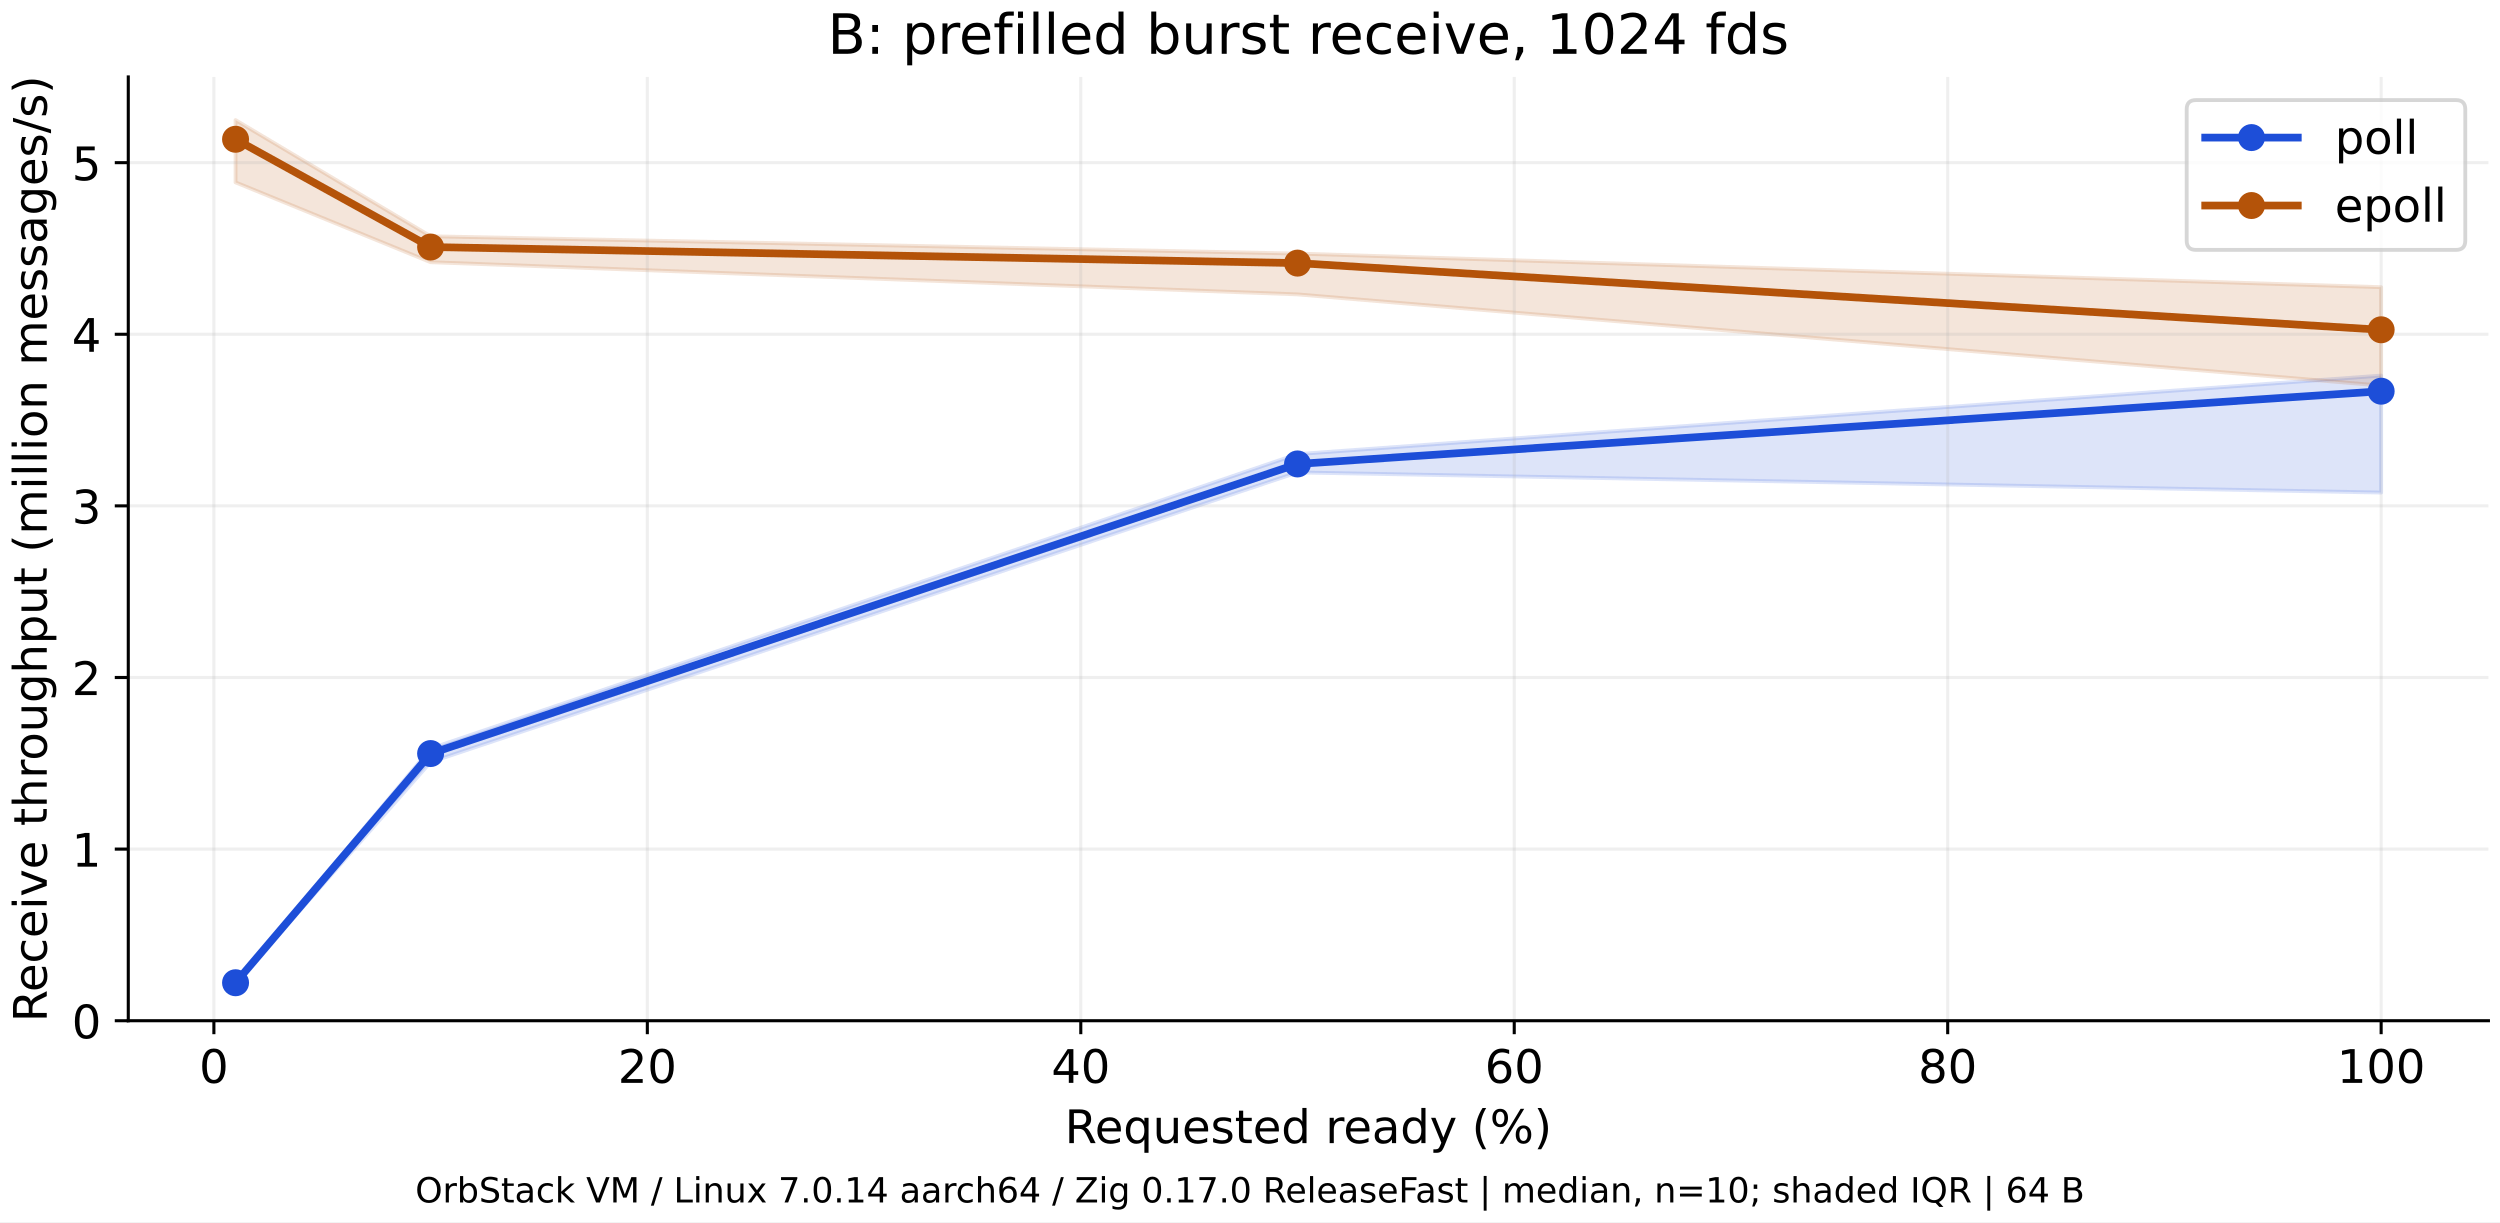
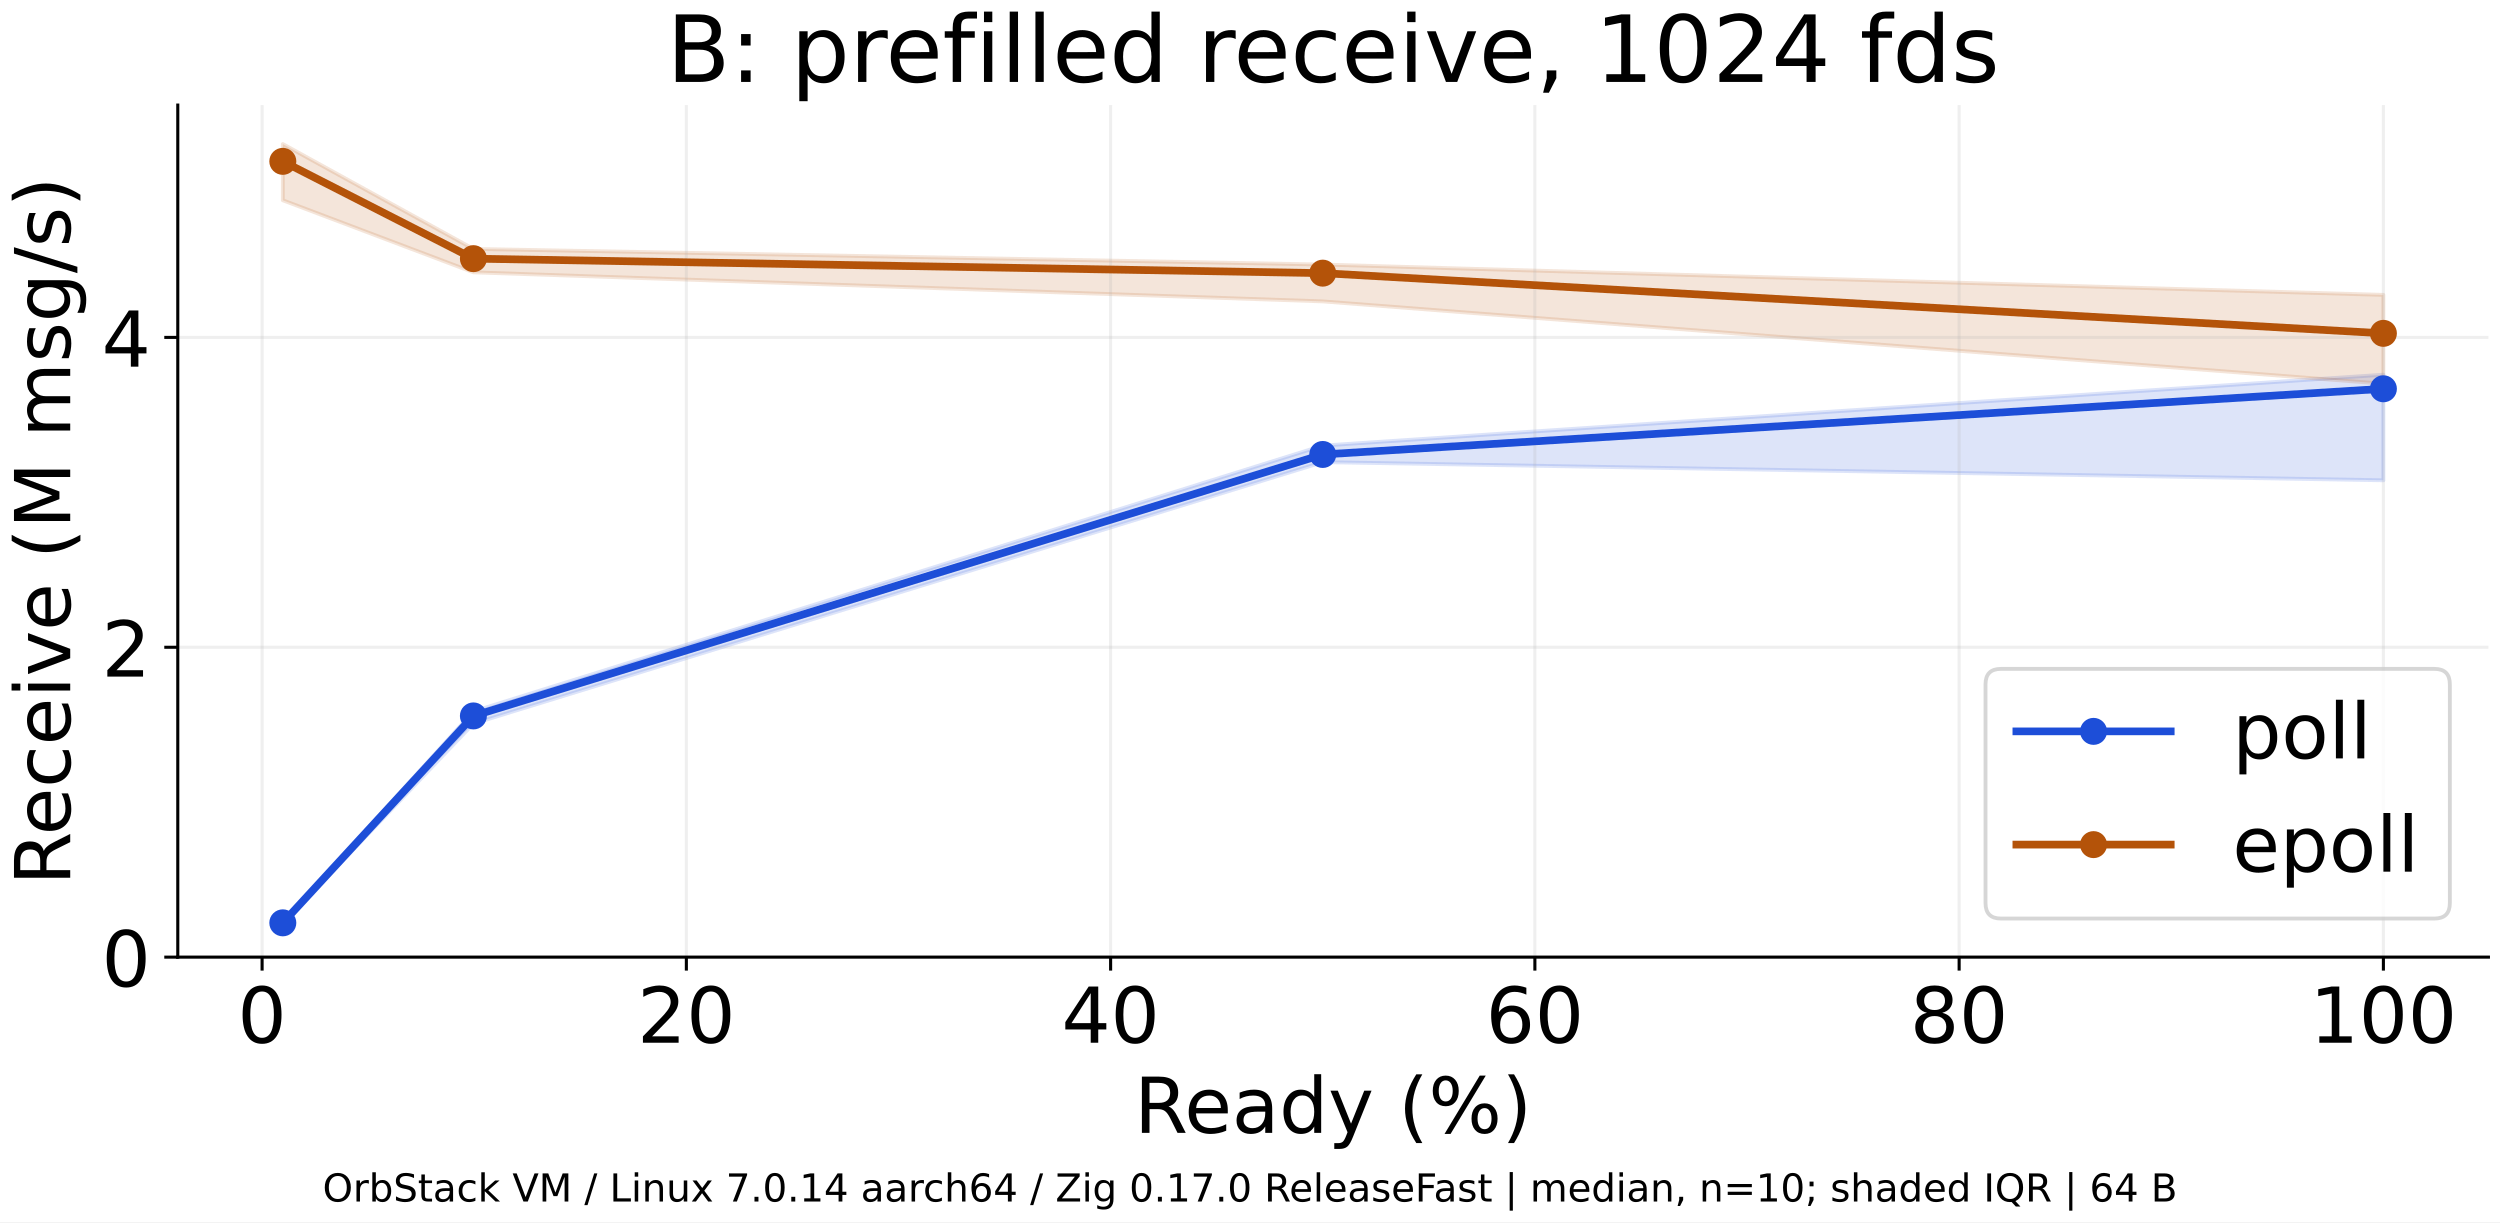
<svg xmlns="http://www.w3.org/2000/svg" xmlns:xlink="http://www.w3.org/1999/xlink" width="648pt" height="316.8pt" viewBox="0 0 648 316.8" version="1.1">
  <defs>
    <style type="text/css">*{stroke-linejoin: round; stroke-linecap: butt}</style>
  </defs>
  <g id="figure_1">
    <g id="patch_1">
      <path d="M 0 316.8  L 648 316.8  L 648 0  L 0 0  z " style="fill: #ffffff" />
    </g>
    <g id="axes_1">
      <g id="patch_2">
-         <path d="M 33.249 264.572  L 645 264.572  L 645 19.942  L 33.249 19.942  z " style="fill: #ffffff" />
+         <path d="M 46.081 248.087  L 645 248.087  L 645 27.236  L 46.081 27.236  z " style="fill: #ffffff" />
      </g>
      <g id="FillBetweenPolyCollection_1">
        <defs>
-           <path id="mc7a3bb7863" d="M 61.056 -62.224  L 61.056 -61.891  L 111.614 -119.268  L 336.316 -194.344  L 617.193 -189.129  L 617.193 -219.45  L 617.193 -219.45  L 336.316 -199.098  L 111.614 -122.781  L 61.056 -62.224  z " style="stroke: #1d4ed8; stroke-opacity: 0.15" />
-         </defs>
-         <g clip-path="url(#p29c18c83b7)">
-           <use xlink:href="#mc7a3bb7863" x="0" y="316.8" style="fill: #1d4ed8; fill-opacity: 0.15; stroke: #1d4ed8; stroke-opacity: 0.15" />
+           <path id="m9540f74c1c" d="M 73.305 -77.738  L 73.305 -77.437  L 122.705 -129.236  L 342.856 -197.014  L 617.776 -192.307  L 617.776 -219.68  L 617.776 -219.68  L 342.856 -201.307  L 122.705 -132.408  L 73.305 -77.738  z " style="stroke: #1d4ed8; stroke-opacity: 0.15" />
+         </defs>
+         <g clip-path="url(#p3b226f4ba9)">
+           <use xlink:href="#m9540f74c1c" x="0" y="316.8" style="fill: #1d4ed8; fill-opacity: 0.15; stroke: #1d4ed8; stroke-opacity: 0.15" />
        </g>
      </g>
      <g id="FillBetweenPolyCollection_2">
        <defs>
-           <path id="maee1e90630" d="M 61.056 -285.669  L 61.056 -269.524  L 111.614 -248.836  L 336.316 -240.493  L 617.193 -216.85  L 617.193 -242.359  L 617.193 -242.359  L 336.316 -251.074  L 111.614 -255.559  L 61.056 -285.669  z " style="stroke: #b45309; stroke-opacity: 0.15" />
-         </defs>
-         <g clip-path="url(#p29c18c83b7)">
-           <use xlink:href="#maee1e90630" x="0" y="316.8" style="fill: #b45309; fill-opacity: 0.15; stroke: #b45309; stroke-opacity: 0.15" />
+           <path id="m1e09841670" d="M 73.305 -279.462  L 73.305 -264.886  L 122.705 -246.209  L 342.856 -238.677  L 617.776 -217.333  L 617.776 -240.362  L 617.776 -240.362  L 342.856 -248.23  L 122.705 -252.279  L 73.305 -279.462  z " style="stroke: #b45309; stroke-opacity: 0.15" />
+         </defs>
+         <g clip-path="url(#p3b226f4ba9)">
+           <use xlink:href="#m1e09841670" x="0" y="316.8" style="fill: #b45309; fill-opacity: 0.15; stroke: #b45309; stroke-opacity: 0.15" />
        </g>
      </g>
      <g id="matplotlib.axis_1">
        <g id="xtick_1">
          <g id="line2d_1">
-             <path d="M 55.438 264.572  L 55.438 19.942  " clip-path="url(#p29c18c83b7)" style="fill: none; stroke: #b0b0b0; stroke-opacity: 0.2; stroke-width: 0.8; stroke-linecap: square" />
+             <path d="M 67.936 248.087  L 67.936 27.236  " clip-path="url(#p3b226f4ba9)" style="fill: none; stroke: #b0b0b0; stroke-opacity: 0.2; stroke-width: 0.8; stroke-linecap: square" />
          </g>
          <g id="line2d_2">
            <defs>
-               <path id="m052335478e" d="M 0 0  L 0 3.5  " style="stroke: #000000; stroke-width: 0.8" />
+               <path id="m1c0c20603c" d="M 0 0  L 0 3.5  " style="stroke: #000000; stroke-width: 0.8" />
            </defs>
            <g>
-               <use xlink:href="#m052335478e" x="55.438" y="264.572" style="stroke: #000000; stroke-width: 0.8" />
+               <use xlink:href="#m1c0c20603c" x="67.936" y="248.087" style="stroke: #000000; stroke-width: 0.8" />
            </g>
          </g>
          <g id="text_1">
-             <text style="font-size: 12px; font-family: 'DejaVu Sans'; text-anchor: middle" x="55.438" y="280.69" transform="rotate(-0 55.4383 280.6899)">0</text>
+             <text style="font-size: 20px; font-family: 'DejaVu Sans'; text-anchor: middle" x="67.936" y="270.284" transform="rotate(-0 67.93551 270.2837)">0</text>
          </g>
        </g>
        <g id="xtick_2">
          <g id="line2d_3">
-             <path d="M 167.789 264.572  L 167.789 19.942  " clip-path="url(#p29c18c83b7)" style="fill: none; stroke: #b0b0b0; stroke-opacity: 0.2; stroke-width: 0.8; stroke-linecap: square" />
+             <path d="M 177.904 248.087  L 177.904 27.236  " clip-path="url(#p3b226f4ba9)" style="fill: none; stroke: #b0b0b0; stroke-opacity: 0.2; stroke-width: 0.8; stroke-linecap: square" />
          </g>
          <g id="line2d_4">
            <g>
-               <use xlink:href="#m052335478e" x="167.789" y="264.572" style="stroke: #000000; stroke-width: 0.8" />
+               <use xlink:href="#m1c0c20603c" x="177.904" y="248.087" style="stroke: #000000; stroke-width: 0.8" />
            </g>
          </g>
          <g id="text_2">
-             <text style="font-size: 12px; font-family: 'DejaVu Sans'; text-anchor: middle" x="167.789" y="280.69" transform="rotate(-0 167.7892 280.6899)">20</text>
+             <text style="font-size: 20px; font-family: 'DejaVu Sans'; text-anchor: middle" x="177.904" y="270.284" transform="rotate(-0 177.9036 270.2837)">20</text>
          </g>
        </g>
        <g id="xtick_3">
          <g id="line2d_5">
-             <path d="M 280.14 264.572  L 280.14 19.942  " clip-path="url(#p29c18c83b7)" style="fill: none; stroke: #b0b0b0; stroke-opacity: 0.2; stroke-width: 0.8; stroke-linecap: square" />
+             <path d="M 287.872 248.087  L 287.872 27.236  " clip-path="url(#p3b226f4ba9)" style="fill: none; stroke: #b0b0b0; stroke-opacity: 0.2; stroke-width: 0.8; stroke-linecap: square" />
          </g>
          <g id="line2d_6">
            <g>
-               <use xlink:href="#m052335478e" x="280.14" y="264.572" style="stroke: #000000; stroke-width: 0.8" />
+               <use xlink:href="#m1c0c20603c" x="287.872" y="248.087" style="stroke: #000000; stroke-width: 0.8" />
            </g>
          </g>
          <g id="text_3">
-             <text style="font-size: 12px; font-family: 'DejaVu Sans'; text-anchor: middle" x="280.14" y="280.69" transform="rotate(-0 280.1401 280.6899)">40</text>
+             <text style="font-size: 20px; font-family: 'DejaVu Sans'; text-anchor: middle" x="287.872" y="270.284" transform="rotate(-0 287.8718 270.2837)">40</text>
          </g>
        </g>
        <g id="xtick_4">
          <g id="line2d_7">
-             <path d="M 392.491 264.572  L 392.491 19.942  " clip-path="url(#p29c18c83b7)" style="fill: none; stroke: #b0b0b0; stroke-opacity: 0.2; stroke-width: 0.8; stroke-linecap: square" />
+             <path d="M 397.84 248.087  L 397.84 27.236  " clip-path="url(#p3b226f4ba9)" style="fill: none; stroke: #b0b0b0; stroke-opacity: 0.2; stroke-width: 0.8; stroke-linecap: square" />
          </g>
          <g id="line2d_8">
            <g>
-               <use xlink:href="#m052335478e" x="392.491" y="264.572" style="stroke: #000000; stroke-width: 0.8" />
+               <use xlink:href="#m1c0c20603c" x="397.84" y="248.087" style="stroke: #000000; stroke-width: 0.8" />
            </g>
          </g>
          <g id="text_4">
-             <text style="font-size: 12px; font-family: 'DejaVu Sans'; text-anchor: middle" x="392.491" y="280.69" transform="rotate(-0 392.4911 280.6899)">60</text>
+             <text style="font-size: 20px; font-family: 'DejaVu Sans'; text-anchor: middle" x="397.84" y="270.284" transform="rotate(-0 397.8399 270.2837)">60</text>
          </g>
        </g>
        <g id="xtick_5">
          <g id="line2d_9">
-             <path d="M 504.842 264.572  L 504.842 19.942  " clip-path="url(#p29c18c83b7)" style="fill: none; stroke: #b0b0b0; stroke-opacity: 0.2; stroke-width: 0.8; stroke-linecap: square" />
+             <path d="M 507.808 248.087  L 507.808 27.236  " clip-path="url(#p3b226f4ba9)" style="fill: none; stroke: #b0b0b0; stroke-opacity: 0.2; stroke-width: 0.8; stroke-linecap: square" />
          </g>
          <g id="line2d_10">
            <g>
-               <use xlink:href="#m052335478e" x="504.842" y="264.572" style="stroke: #000000; stroke-width: 0.8" />
+               <use xlink:href="#m1c0c20603c" x="507.808" y="248.087" style="stroke: #000000; stroke-width: 0.8" />
            </g>
          </g>
          <g id="text_5">
-             <text style="font-size: 12px; font-family: 'DejaVu Sans'; text-anchor: middle" x="504.842" y="280.69" transform="rotate(-0 504.842 280.6899)">80</text>
+             <text style="font-size: 20px; font-family: 'DejaVu Sans'; text-anchor: middle" x="507.808" y="270.284" transform="rotate(-0 507.8081 270.2837)">80</text>
          </g>
        </g>
        <g id="xtick_6">
          <g id="line2d_11">
-             <path d="M 617.193 264.572  L 617.193 19.942  " clip-path="url(#p29c18c83b7)" style="fill: none; stroke: #b0b0b0; stroke-opacity: 0.2; stroke-width: 0.8; stroke-linecap: square" />
+             <path d="M 617.776 248.087  L 617.776 27.236  " clip-path="url(#p3b226f4ba9)" style="fill: none; stroke: #b0b0b0; stroke-opacity: 0.2; stroke-width: 0.8; stroke-linecap: square" />
          </g>
          <g id="line2d_12">
            <g>
-               <use xlink:href="#m052335478e" x="617.193" y="264.572" style="stroke: #000000; stroke-width: 0.8" />
+               <use xlink:href="#m1c0c20603c" x="617.776" y="248.087" style="stroke: #000000; stroke-width: 0.8" />
            </g>
          </g>
          <g id="text_6">
-             <text style="font-size: 12px; font-family: 'DejaVu Sans'; text-anchor: middle" x="617.193" y="280.69" transform="rotate(-0 617.1929 280.6899)">100</text>
+             <text style="font-size: 20px; font-family: 'DejaVu Sans'; text-anchor: middle" x="617.776" y="270.284" transform="rotate(-0 617.7762 270.2837)">100</text>
          </g>
        </g>
        <g id="text_7">
-           <text style="font-size: 12px; font-family: 'DejaVu Sans'; text-anchor: middle" x="339.124" y="296.304" transform="rotate(-0 339.1244 296.3037)">Requested ready (%)</text>
+           <text style="font-size: 20px; font-family: 'DejaVu Sans'; text-anchor: middle" x="345.541" y="293.64" transform="rotate(-0 345.5406 293.6399)">Ready (%)</text>
        </g>
      </g>
      <g id="matplotlib.axis_2">
        <g id="ytick_1">
          <g id="line2d_13">
-             <path d="M 33.249 264.572  L 645 264.572  " clip-path="url(#p29c18c83b7)" style="fill: none; stroke: #b0b0b0; stroke-opacity: 0.2; stroke-width: 0.8; stroke-linecap: square" />
+             <path d="M 46.081 248.087  L 645 248.087  " clip-path="url(#p3b226f4ba9)" style="fill: none; stroke: #b0b0b0; stroke-opacity: 0.2; stroke-width: 0.8; stroke-linecap: square" />
          </g>
          <g id="line2d_14">
            <defs>
-               <path id="m70d98b6334" d="M 0 0  L -3.5 0  " style="stroke: #000000; stroke-width: 0.8" />
+               <path id="m403c6ea820" d="M 0 0  L -3.5 0  " style="stroke: #000000; stroke-width: 0.8" />
            </defs>
            <g>
-               <use xlink:href="#m70d98b6334" x="33.249" y="264.572" style="stroke: #000000; stroke-width: 0.8" />
+               <use xlink:href="#m403c6ea820" x="46.081" y="248.087" style="stroke: #000000; stroke-width: 0.8" />
            </g>
          </g>
          <g id="text_8">
-             <text style="font-size: 12px; font-family: 'DejaVu Sans'; text-anchor: end" x="26.249" y="269.131" transform="rotate(-0 26.24899 269.1308)">0</text>
+             <text style="font-size: 20px; font-family: 'DejaVu Sans'; text-anchor: end" x="39.081" y="255.685" transform="rotate(-0 39.08149 255.6852)">0</text>
          </g>
        </g>
        <g id="ytick_2">
          <g id="line2d_15">
-             <path d="M 33.249 220.089  L 645 220.089  " clip-path="url(#p29c18c83b7)" style="fill: none; stroke: #b0b0b0; stroke-opacity: 0.2; stroke-width: 0.8; stroke-linecap: square" />
+             <path d="M 46.081 167.769  L 645 167.769  " clip-path="url(#p3b226f4ba9)" style="fill: none; stroke: #b0b0b0; stroke-opacity: 0.2; stroke-width: 0.8; stroke-linecap: square" />
          </g>
          <g id="line2d_16">
            <g>
-               <use xlink:href="#m70d98b6334" x="33.249" y="220.089" style="stroke: #000000; stroke-width: 0.8" />
+               <use xlink:href="#m403c6ea820" x="46.081" y="167.769" style="stroke: #000000; stroke-width: 0.8" />
            </g>
          </g>
          <g id="text_9">
-             <text style="font-size: 12px; font-family: 'DejaVu Sans'; text-anchor: end" x="26.249" y="224.648" transform="rotate(-0 26.24899 224.6479)">1</text>
+             <text style="font-size: 20px; font-family: 'DejaVu Sans'; text-anchor: end" x="39.081" y="175.367" transform="rotate(-0 39.08149 175.3673)">2</text>
          </g>
        </g>
        <g id="ytick_3">
          <g id="line2d_17">
-             <path d="M 33.249 175.606  L 645 175.606  " clip-path="url(#p29c18c83b7)" style="fill: none; stroke: #b0b0b0; stroke-opacity: 0.2; stroke-width: 0.8; stroke-linecap: square" />
+             <path d="M 46.081 87.451  L 645 87.451  " clip-path="url(#p3b226f4ba9)" style="fill: none; stroke: #b0b0b0; stroke-opacity: 0.2; stroke-width: 0.8; stroke-linecap: square" />
          </g>
          <g id="line2d_18">
            <g>
-               <use xlink:href="#m70d98b6334" x="33.249" y="175.606" style="stroke: #000000; stroke-width: 0.8" />
+               <use xlink:href="#m403c6ea820" x="46.081" y="87.451" style="stroke: #000000; stroke-width: 0.8" />
            </g>
          </g>
          <g id="text_10">
-             <text style="font-size: 12px; font-family: 'DejaVu Sans'; text-anchor: end" x="26.249" y="180.165" transform="rotate(-0 26.24899 180.1649)">2</text>
-           </g>
-         </g>
-         <g id="ytick_4">
-           <g id="line2d_19">
-             <path d="M 33.249 131.123  L 645 131.123  " clip-path="url(#p29c18c83b7)" style="fill: none; stroke: #b0b0b0; stroke-opacity: 0.2; stroke-width: 0.8; stroke-linecap: square" />
-           </g>
-           <g id="line2d_20">
-             <g>
-               <use xlink:href="#m70d98b6334" x="33.249" y="131.123" style="stroke: #000000; stroke-width: 0.8" />
-             </g>
-           </g>
-           <g id="text_11">
-             <text style="font-size: 12px; font-family: 'DejaVu Sans'; text-anchor: end" x="26.249" y="135.682" transform="rotate(-0 26.24899 135.682)">3</text>
-           </g>
-         </g>
-         <g id="ytick_5">
-           <g id="line2d_21">
-             <path d="M 33.249 86.64  L 645 86.64  " clip-path="url(#p29c18c83b7)" style="fill: none; stroke: #b0b0b0; stroke-opacity: 0.2; stroke-width: 0.8; stroke-linecap: square" />
-           </g>
-           <g id="line2d_22">
-             <g>
-               <use xlink:href="#m70d98b6334" x="33.249" y="86.64" style="stroke: #000000; stroke-width: 0.8" />
-             </g>
-           </g>
-           <g id="text_12">
-             <text style="font-size: 12px; font-family: 'DejaVu Sans'; text-anchor: end" x="26.249" y="91.199" transform="rotate(-0 26.24899 91.19899)">4</text>
-           </g>
-         </g>
-         <g id="ytick_6">
-           <g id="line2d_23">
-             <path d="M 33.249 42.157  L 645 42.157  " clip-path="url(#p29c18c83b7)" style="fill: none; stroke: #b0b0b0; stroke-opacity: 0.2; stroke-width: 0.8; stroke-linecap: square" />
-           </g>
-           <g id="line2d_24">
-             <g>
-               <use xlink:href="#m70d98b6334" x="33.249" y="42.157" style="stroke: #000000; stroke-width: 0.8" />
-             </g>
-           </g>
-           <g id="text_13">
-             <text style="font-size: 12px; font-family: 'DejaVu Sans'; text-anchor: end" x="26.249" y="46.716" transform="rotate(-0 26.24899 46.71602)">5</text>
-           </g>
-         </g>
-         <g id="text_14">
-           <text style="font-size: 12px; font-family: 'DejaVu Sans'; text-anchor: middle" x="12.118" y="142.257" transform="rotate(-90 12.11837 142.2569)">Receive throughput (million messages/s)</text>
-         </g>
-       </g>
-       <g id="line2d_25">
-         <path d="M 61.056 254.727  L 111.614 195.321  L 336.316 120.254  L 617.193 101.397  " clip-path="url(#p29c18c83b7)" style="fill: none; stroke: #1d4ed8; stroke-width: 2; stroke-linecap: square" />
-         <defs>
-           <path id="m47fd94a0d0" d="M 0 3  C 0.796 3 1.559 2.684 2.121 2.121  C 2.684 1.559 3 0.796 3 0  C 3 -0.796 2.684 -1.559 2.121 -2.121  C 1.559 -2.684 0.796 -3 0 -3  C -0.796 -3 -1.559 -2.684 -2.121 -2.121  C -2.684 -1.559 -3 -0.796 -3 0  C -3 0.796 -2.684 1.559 -2.121 2.121  C -1.559 2.684 -0.796 3 0 3  z " style="stroke: #1d4ed8" />
-         </defs>
-         <g clip-path="url(#p29c18c83b7)">
-           <use xlink:href="#m47fd94a0d0" x="61.056" y="254.727" style="fill: #1d4ed8; stroke: #1d4ed8" />
-           <use xlink:href="#m47fd94a0d0" x="111.614" y="195.321" style="fill: #1d4ed8; stroke: #1d4ed8" />
-           <use xlink:href="#m47fd94a0d0" x="336.316" y="120.254" style="fill: #1d4ed8; stroke: #1d4ed8" />
-           <use xlink:href="#m47fd94a0d0" x="617.193" y="101.397" style="fill: #1d4ed8; stroke: #1d4ed8" />
-         </g>
-       </g>
-       <g id="line2d_26">
-         <path d="M 61.056 36.099  L 111.614 64.034  L 336.316 68.198  L 617.193 85.481  " clip-path="url(#p29c18c83b7)" style="fill: none; stroke: #b45309; stroke-width: 2; stroke-linecap: square" />
-         <defs>
-           <path id="m610dda0611" d="M 0 3  C 0.796 3 1.559 2.684 2.121 2.121  C 2.684 1.559 3 0.796 3 0  C 3 -0.796 2.684 -1.559 2.121 -2.121  C 1.559 -2.684 0.796 -3 0 -3  C -0.796 -3 -1.559 -2.684 -2.121 -2.121  C -2.684 -1.559 -3 -0.796 -3 0  C -3 0.796 -2.684 1.559 -2.121 2.121  C -1.559 2.684 -0.796 3 0 3  z " style="stroke: #b45309" />
-         </defs>
-         <g clip-path="url(#p29c18c83b7)">
-           <use xlink:href="#m610dda0611" x="61.056" y="36.099" style="fill: #b45309; stroke: #b45309" />
-           <use xlink:href="#m610dda0611" x="111.614" y="64.034" style="fill: #b45309; stroke: #b45309" />
-           <use xlink:href="#m610dda0611" x="336.316" y="68.198" style="fill: #b45309; stroke: #b45309" />
-           <use xlink:href="#m610dda0611" x="617.193" y="85.481" style="fill: #b45309; stroke: #b45309" />
+             <text style="font-size: 20px; font-family: 'DejaVu Sans'; text-anchor: end" x="39.081" y="95.049" transform="rotate(-0 39.08149 95.04942)">4</text>
+           </g>
+         </g>
+         <g id="text_11">
+           <text style="font-size: 20px; font-family: 'DejaVu Sans'; text-anchor: middle" x="18.197" y="137.662" transform="rotate(-90 18.19712 137.6616)">Receive (M msg/s)</text>
+         </g>
+       </g>
+       <g id="line2d_19">
+         <path d="M 73.305 239.199  L 122.705 185.568  L 342.856 117.797  L 617.776 100.774  " clip-path="url(#p3b226f4ba9)" style="fill: none; stroke: #1d4ed8; stroke-width: 2; stroke-linecap: square" />
+         <defs>
+           <path id="m4ed5c4b8fa" d="M 0 3  C 0.796 3 1.559 2.684 2.121 2.121  C 2.684 1.559 3 0.796 3 0  C 3 -0.796 2.684 -1.559 2.121 -2.121  C 1.559 -2.684 0.796 -3 0 -3  C -0.796 -3 -1.559 -2.684 -2.121 -2.121  C -2.684 -1.559 -3 -0.796 -3 0  C -3 0.796 -2.684 1.559 -2.121 2.121  C -1.559 2.684 -0.796 3 0 3  z " style="stroke: #1d4ed8" />
+         </defs>
+         <g clip-path="url(#p3b226f4ba9)">
+           <use xlink:href="#m4ed5c4b8fa" x="73.305" y="239.199" style="fill: #1d4ed8; stroke: #1d4ed8" />
+           <use xlink:href="#m4ed5c4b8fa" x="122.705" y="185.568" style="fill: #1d4ed8; stroke: #1d4ed8" />
+           <use xlink:href="#m4ed5c4b8fa" x="342.856" y="117.797" style="fill: #1d4ed8; stroke: #1d4ed8" />
+           <use xlink:href="#m4ed5c4b8fa" x="617.776" y="100.774" style="fill: #1d4ed8; stroke: #1d4ed8" />
+         </g>
+       </g>
+       <g id="line2d_20">
+         <path d="M 73.305 41.823  L 122.705 67.042  L 342.856 70.801  L 617.776 86.405  " clip-path="url(#p3b226f4ba9)" style="fill: none; stroke: #b45309; stroke-width: 2; stroke-linecap: square" />
+         <defs>
+           <path id="m47d6141a93" d="M 0 3  C 0.796 3 1.559 2.684 2.121 2.121  C 2.684 1.559 3 0.796 3 0  C 3 -0.796 2.684 -1.559 2.121 -2.121  C 1.559 -2.684 0.796 -3 0 -3  C -0.796 -3 -1.559 -2.684 -2.121 -2.121  C -2.684 -1.559 -3 -0.796 -3 0  C -3 0.796 -2.684 1.559 -2.121 2.121  C -1.559 2.684 -0.796 3 0 3  z " style="stroke: #b45309" />
+         </defs>
+         <g clip-path="url(#p3b226f4ba9)">
+           <use xlink:href="#m47d6141a93" x="73.305" y="41.823" style="fill: #b45309; stroke: #b45309" />
+           <use xlink:href="#m47d6141a93" x="122.705" y="67.042" style="fill: #b45309; stroke: #b45309" />
+           <use xlink:href="#m47d6141a93" x="342.856" y="70.801" style="fill: #b45309; stroke: #b45309" />
+           <use xlink:href="#m47d6141a93" x="617.776" y="86.405" style="fill: #b45309; stroke: #b45309" />
        </g>
      </g>
      <g id="patch_3">
-         <path d="M 33.249 264.572  L 33.249 19.942  " style="fill: none; stroke: #000000; stroke-width: 0.8; stroke-linejoin: miter; stroke-linecap: square" />
+         <path d="M 46.081 248.087  L 46.081 27.236  " style="fill: none; stroke: #000000; stroke-width: 0.8; stroke-linejoin: miter; stroke-linecap: square" />
      </g>
      <g id="patch_4">
-         <path d="M 33.249 264.572  L 645 264.572  " style="fill: none; stroke: #000000; stroke-width: 0.8; stroke-linejoin: miter; stroke-linecap: square" />
-       </g>
-       <g id="text_15">
-         <text style="font-size: 14.4px; font-family: 'DejaVu Sans'; text-anchor: middle" x="339.124" y="13.942" transform="rotate(-0 339.1244 13.94199)">B: prefilled burst receive, 1024 fds</text>
+         <path d="M 46.081 248.087  L 645 248.087  " style="fill: none; stroke: #000000; stroke-width: 0.8; stroke-linejoin: miter; stroke-linecap: square" />
+       </g>
+       <g id="text_12">
+         <text style="font-size: 24px; font-family: 'DejaVu Sans'; text-anchor: middle" x="345.541" y="21.236" transform="rotate(-0 345.5406 21.23649)">B: prefilled receive, 1024 fds</text>
      </g>
      <g id="legend_1">
        <g id="patch_5">
-           <path d="M 569.188 64.769  L 636.6 64.769  Q 639 64.769 639 62.369  L 639 28.342  Q 639 25.942 636.6 25.942  L 569.188 25.942  Q 566.788 25.942 566.788 28.342  L 566.788 62.369  Q 566.788 64.769 569.188 64.769  z " style="fill: #ffffff; opacity: 0.8; stroke: #cccccc; stroke-linejoin: miter" />
-         </g>
-         <g id="line2d_27">
-           <path d="M 571.588 35.66  L 583.588 35.66  L 595.588 35.66  " style="fill: none; stroke: #1d4ed8; stroke-width: 2; stroke-linecap: square" />
+           <path d="M 518.647 238.087  L 631 238.087  Q 635 238.087 635 234.087  L 635 177.374  Q 635 173.374 631 173.374  L 518.647 173.374  Q 514.647 173.374 514.647 177.374  L 514.647 234.087  Q 514.647 238.087 518.647 238.087  z " style="fill: #ffffff; opacity: 0.8; stroke: #cccccc; stroke-linejoin: miter" />
+         </g>
+         <g id="line2d_21">
+           <path d="M 522.647 189.571  L 542.647 189.571  L 562.647 189.571  " style="fill: none; stroke: #1d4ed8; stroke-width: 2; stroke-linecap: square" />
          <g>
-             <use xlink:href="#m47fd94a0d0" x="583.588" y="35.66" style="fill: #1d4ed8; stroke: #1d4ed8" />
-           </g>
-         </g>
-         <g id="text_16">
-           <text style="font-size: 12px; font-family: 'DejaVu Sans'; text-anchor: start" x="605.188" y="39.86" transform="rotate(-0 605.1879 39.86012)">poll</text>
-         </g>
-         <g id="line2d_28">
-           <path d="M 571.588 53.274  L 583.588 53.274  L 595.588 53.274  " style="fill: none; stroke: #b45309; stroke-width: 2; stroke-linecap: square" />
+             <use xlink:href="#m4ed5c4b8fa" x="542.647" y="189.571" style="fill: #1d4ed8; stroke: #1d4ed8" />
+           </g>
+         </g>
+         <g id="text_13">
+           <text style="font-size: 20px; font-family: 'DejaVu Sans'; text-anchor: start" x="578.647" y="196.571" transform="rotate(-0 578.6466 196.5712)">poll</text>
+         </g>
+         <g id="line2d_22">
+           <path d="M 522.647 218.927  L 542.647 218.927  L 562.647 218.927  " style="fill: none; stroke: #b45309; stroke-width: 2; stroke-linecap: square" />
          <g>
-             <use xlink:href="#m610dda0611" x="583.588" y="53.274" style="fill: #b45309; stroke: #b45309" />
-           </g>
-         </g>
-         <g id="text_17">
-           <text style="font-size: 12px; font-family: 'DejaVu Sans'; text-anchor: start" x="605.188" y="57.474" transform="rotate(-0 605.1879 57.47387)">epoll</text>
+             <use xlink:href="#m47d6141a93" x="542.647" y="218.927" style="fill: #b45309; stroke: #b45309" />
+           </g>
+         </g>
+         <g id="text_14">
+           <text style="font-size: 20px; font-family: 'DejaVu Sans'; text-anchor: start" x="578.647" y="225.927" transform="rotate(-0 578.6466 225.9274)">epoll</text>
        </g>
      </g>
    </g>
-     <g id="text_18">
-       <text style="font-size: 9px; font-family: 'DejaVu Sans'; text-anchor: middle" x="324" y="311.678" transform="rotate(-0 324 311.6777)">OrbStack VM / Linux 7.0.14 aarch64 / Zig 0.17.0 ReleaseFast | median, n=10; shaded IQR | 64 B</text>
+     <g id="text_15">
+       <text style="font-size: 10px; font-family: 'DejaVu Sans'; text-anchor: middle" x="324" y="311.442" transform="rotate(-0 324 311.4419)">OrbStack VM / Linux 7.0.14 aarch64 / Zig 0.17.0 ReleaseFast | median, n=10; shaded IQR | 64 B</text>
    </g>
  </g>
  <defs>
-     <clipPath id="p29c18c83b7">
-       <rect x="33.249" y="19.942" width="611.751" height="244.63" />
+     <clipPath id="p3b226f4ba9">
+       <rect x="46.081" y="27.236" width="598.918" height="220.85" />
    </clipPath>
  </defs>
</svg>
